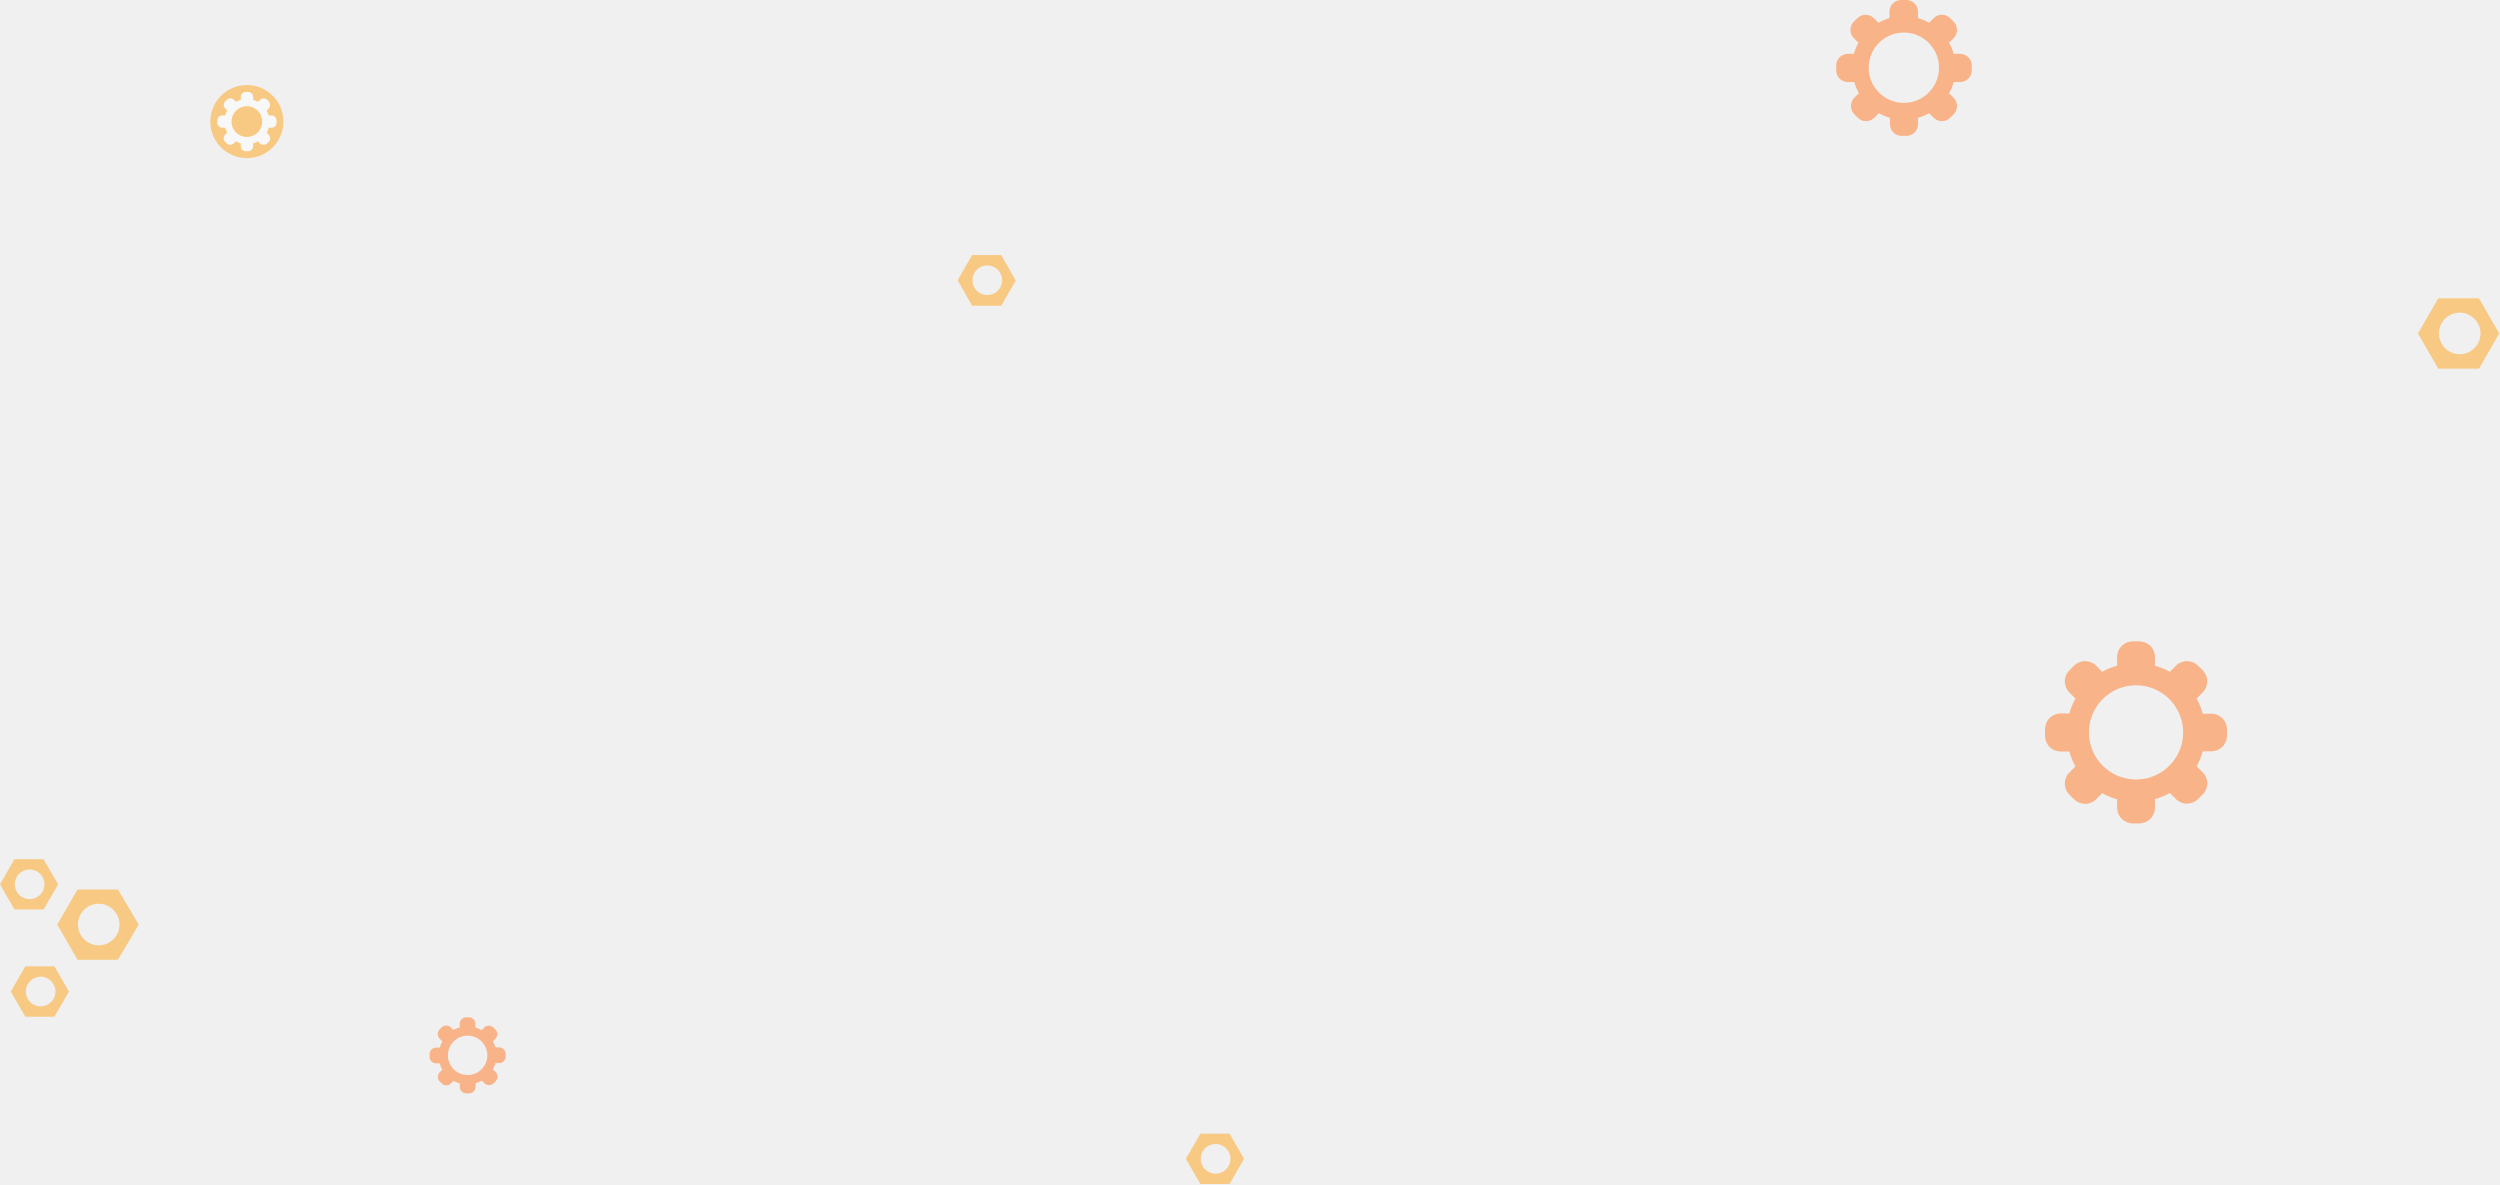
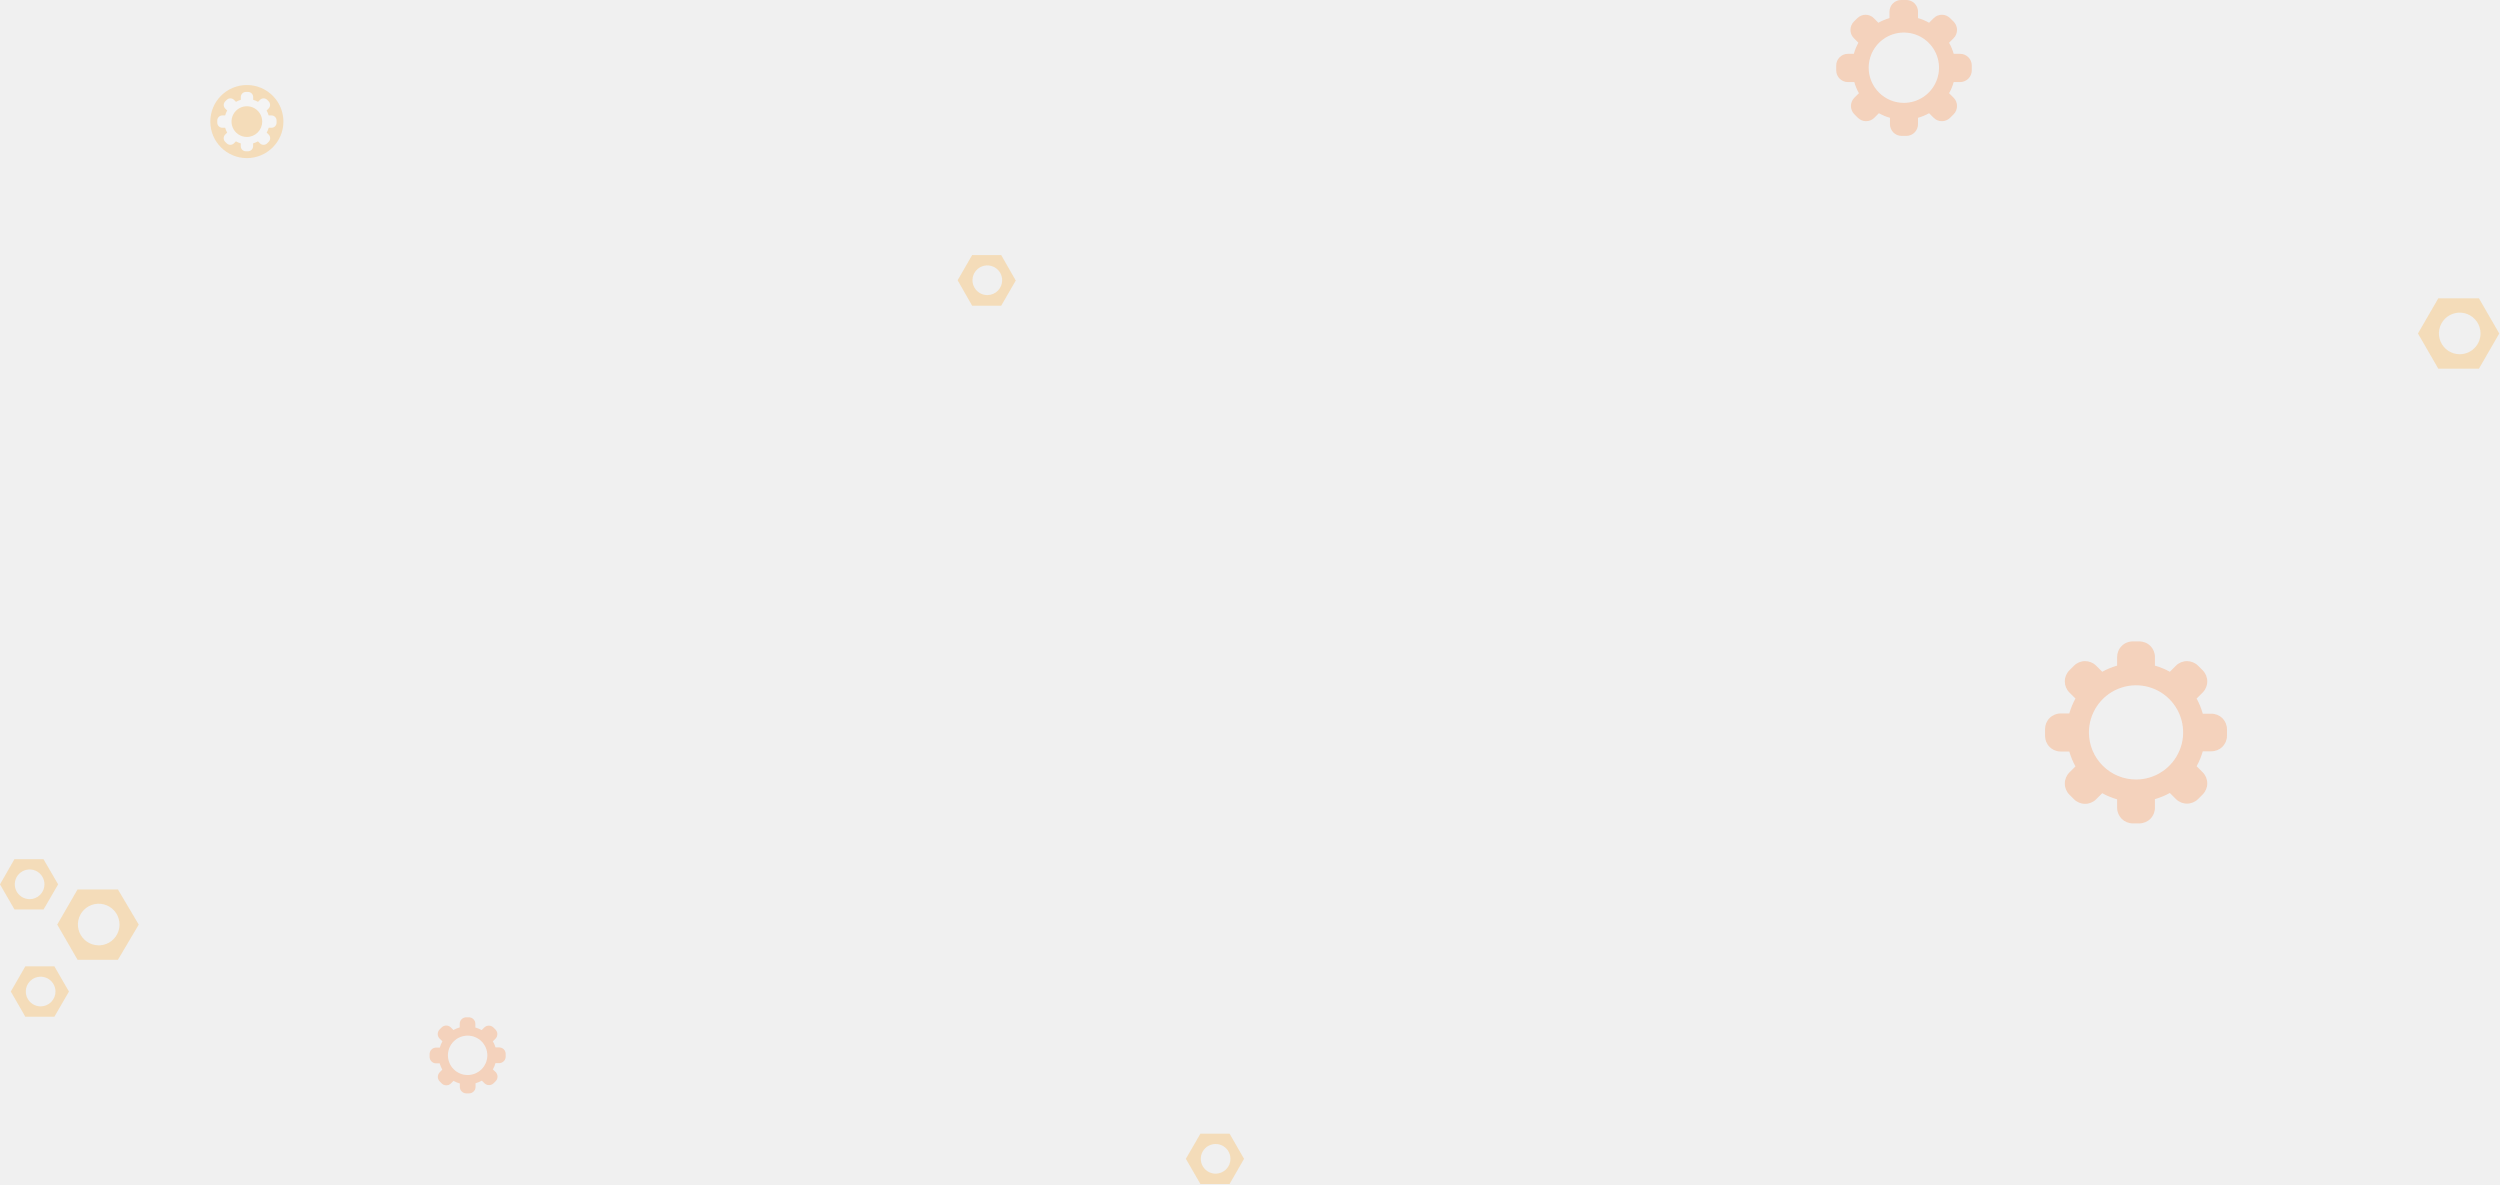
<svg xmlns="http://www.w3.org/2000/svg" width="1676" height="794" viewBox="0 0 1676 794" fill="none">
-   <g opacity="0.5">
+   <g opacity="0.25">
    <path d="M1444.67 541.527V535.733C1448.15 534.742 1451.51 533.359 1454.67 531.611L1458.77 535.705C1460.73 537.656 1463.39 538.751 1466.16 538.751C1468.93 538.751 1471.59 537.656 1473.56 535.705L1476.71 532.558C1478.66 530.591 1479.75 527.933 1479.75 525.163C1479.75 522.392 1478.66 519.734 1476.71 517.768L1472.61 513.673C1474.36 510.508 1475.75 507.153 1476.73 503.674H1482.53C1485.27 503.674 1487.91 502.592 1489.86 500.664C1491.82 498.735 1492.94 496.114 1492.97 493.368V488.911C1492.97 486.141 1491.87 483.484 1489.91 481.525C1487.95 479.566 1485.3 478.466 1482.53 478.466H1476.73C1475.76 474.929 1474.37 471.517 1472.61 468.299L1476.71 464.205C1478.66 462.238 1479.75 459.58 1479.75 456.809C1479.75 454.039 1478.66 451.381 1476.71 449.414L1473.56 446.267C1471.59 444.316 1468.93 443.221 1466.16 443.221C1463.39 443.221 1460.73 444.316 1458.77 446.267L1454.67 450.361C1451.51 448.613 1448.15 447.23 1444.67 446.239V440.445C1444.67 437.675 1443.57 435.018 1441.61 433.059C1439.66 431.101 1437 430 1434.23 430H1429.8C1428.43 429.996 1427.06 430.264 1425.79 430.787C1424.52 431.31 1423.37 432.079 1422.4 433.05C1421.42 434.02 1420.65 435.173 1420.12 436.442C1419.6 437.711 1419.33 439.071 1419.33 440.445V446.239C1415.85 447.227 1412.49 448.61 1409.33 450.361L1405.23 446.267C1403.27 444.316 1400.61 443.221 1397.84 443.221C1395.07 443.221 1392.41 444.316 1390.44 446.267L1387.29 449.414C1385.34 451.381 1384.25 454.039 1384.25 456.809C1384.25 459.58 1385.34 462.238 1387.29 464.205L1391.39 468.299C1389.64 471.464 1388.25 474.819 1387.27 478.299H1381.47C1378.7 478.299 1376.04 479.398 1374.08 481.356C1372.11 483.314 1371.01 485.971 1371 488.744V493.368C1371.01 496.14 1372.11 498.797 1374.08 500.755C1376.04 502.713 1378.7 503.813 1381.47 503.813H1387.27C1388.25 507.292 1389.64 510.648 1391.39 513.812L1387.29 517.907C1385.34 519.874 1384.25 522.532 1384.25 525.302C1384.25 528.072 1385.34 530.73 1387.29 532.697L1390.44 535.845C1392.41 537.796 1395.07 538.89 1397.84 538.89C1400.61 538.89 1403.27 537.796 1405.23 535.845L1409.33 531.75C1412.49 533.502 1415.85 534.885 1419.33 535.873V541.666C1419.36 544.42 1420.48 547.048 1422.44 548.982C1424.4 550.916 1427.05 552 1429.8 552H1434.26C1437.02 551.985 1439.67 550.875 1441.63 548.913C1443.58 546.95 1444.67 544.295 1444.67 541.527ZM1400.41 491C1400.41 484.753 1402.27 478.646 1405.74 473.452C1409.21 468.257 1414.14 464.209 1419.91 461.818C1425.68 459.427 1432.04 458.802 1438.16 460.021C1444.29 461.239 1449.92 464.248 1454.33 468.665C1458.75 473.083 1461.76 478.711 1462.98 484.838C1464.2 490.965 1463.57 497.316 1461.18 503.088C1458.79 508.859 1454.74 513.792 1449.55 517.263C1444.35 520.734 1438.25 522.586 1432 522.586C1423.62 522.586 1415.59 519.258 1409.67 513.335C1403.74 507.411 1400.41 499.377 1400.41 491Z" fill="#FF7620" />
    <path d="M318.808 728.625V726.194C320.282 725.789 321.702 725.207 323.036 724.461L324.749 726.173C325.156 726.58 325.638 726.903 326.17 727.124C326.701 727.344 327.271 727.457 327.847 727.457C328.422 727.457 328.992 727.344 329.523 727.124C330.055 726.903 330.538 726.58 330.944 726.173L332.255 724.863C332.662 724.456 332.985 723.974 333.206 723.443C333.426 722.911 333.54 722.342 333.54 721.766C333.54 721.191 333.426 720.622 333.206 720.09C332.985 719.559 332.662 719.076 332.255 718.67L330.416 716.958C331.165 715.626 331.747 714.206 332.149 712.731H334.644C335.802 712.725 336.909 712.262 337.726 711.442C338.542 710.622 339 709.513 339 708.356V706.538C338.994 705.385 338.534 704.281 337.718 703.466C336.902 702.65 335.798 702.19 334.644 702.184H332.213C331.774 700.753 331.17 699.377 330.416 698.084L332.128 696.372C332.536 695.966 332.859 695.483 333.079 694.952C333.299 694.421 333.413 693.851 333.413 693.276C333.413 692.701 333.299 692.131 333.079 691.6C332.859 691.068 332.536 690.586 332.128 690.179L330.817 688.869C330.411 688.462 329.928 688.139 329.397 687.919C328.865 687.698 328.295 687.585 327.72 687.585C327.144 687.585 326.575 687.698 326.043 687.919C325.512 688.139 325.029 688.462 324.622 688.869L322.91 690.581C321.575 689.836 320.155 689.254 318.681 688.848V686.375C318.681 685.236 318.238 684.142 317.444 683.325C316.651 682.508 315.57 682.033 314.431 682H312.57C311.41 682 310.296 682.461 309.475 683.281C308.655 684.102 308.194 685.215 308.194 686.375V688.784C306.719 689.19 305.3 689.772 303.965 690.518L302.252 688.806C301.846 688.399 301.363 688.076 300.831 687.855C300.3 687.635 299.73 687.521 299.155 687.521C298.579 687.521 298.009 687.635 297.478 687.855C296.946 688.076 296.464 688.399 296.057 688.806L294.746 690.116C294.339 690.522 294.016 691.005 293.795 691.536C293.575 692.068 293.461 692.637 293.461 693.212C293.461 693.788 293.575 694.357 293.795 694.888C294.016 695.42 294.339 695.902 294.746 696.309L296.586 698.084C295.844 699.42 295.262 700.839 294.852 702.311H292.357C291.225 702.316 290.139 702.759 289.327 703.547C288.515 704.335 288.04 705.407 288.001 706.538V708.398C287.987 708.98 288.089 709.558 288.302 710.1C288.514 710.642 288.832 711.136 289.238 711.553C289.643 711.97 290.128 712.302 290.664 712.53C291.199 712.758 291.775 712.876 292.357 712.879H294.788C295.19 714.354 295.773 715.774 296.522 717.106L294.81 718.818C294.402 719.224 294.079 719.707 293.859 720.238C293.638 720.77 293.525 721.339 293.525 721.914C293.525 722.49 293.638 723.059 293.859 723.59C294.079 724.122 294.402 724.604 294.81 725.011L296.12 726.321C296.527 726.728 297.01 727.051 297.541 727.272C298.073 727.492 298.643 727.605 299.218 727.605C299.793 727.605 300.363 727.492 300.895 727.272C301.426 727.051 301.909 726.728 302.316 726.321L304.028 724.609C305.363 725.355 306.783 725.937 308.257 726.342V728.773C308.295 729.897 308.764 730.962 309.567 731.749C310.37 732.537 311.446 732.984 312.57 733H314.431C315.006 733 315.575 732.887 316.106 732.667C316.637 732.447 317.119 732.125 317.526 731.719C317.932 731.312 318.255 730.83 318.475 730.299C318.695 729.768 318.808 729.199 318.808 728.625ZM300.286 707.489C300.286 703.986 301.678 700.626 304.156 698.149C306.635 695.671 309.996 694.28 313.501 694.28C317.005 694.28 320.367 695.671 322.845 698.149C325.323 700.626 326.715 703.986 326.715 707.489C326.715 710.993 325.323 714.353 322.845 716.83C320.367 719.307 317.005 720.699 313.501 720.699C309.996 720.699 306.635 719.307 304.156 716.83C301.678 714.353 300.286 710.993 300.286 707.489Z" fill="#FF7620" />
    <path d="M1285.83 83.29V78.965C1288.42 78.233 1290.92 77.203 1293.27 75.895L1296.34 78.965C1297.8 80.421 1299.78 81.239 1301.85 81.239C1303.91 81.239 1305.9 80.421 1307.36 78.965L1309.73 76.593C1311.18 75.115 1311.99 73.128 1311.99 71.059C1311.99 68.99 1311.18 67.003 1309.73 65.525L1306.66 62.502C1308 60.146 1309.03 57.63 1309.73 55.015H1314.06C1316.13 55.015 1318.11 54.192 1319.58 52.727C1321.05 51.262 1321.87 49.275 1321.87 47.203V43.901C1321.87 41.829 1321.05 39.842 1319.58 38.376C1318.11 36.911 1316.13 36.088 1314.06 36.088H1309.73C1309.02 33.491 1307.99 30.991 1306.66 28.648L1309.73 25.578C1311.18 24.101 1311.99 22.114 1311.99 20.044C1311.99 17.975 1311.18 15.988 1309.73 14.51L1307.36 12.185C1306.64 11.458 1305.78 10.881 1304.83 10.488C1303.89 10.094 1302.87 9.891 1301.85 9.891C1300.82 9.891 1299.81 10.094 1298.86 10.488C1297.92 10.881 1297.06 11.458 1296.34 12.185L1293.27 15.255C1290.92 13.932 1288.42 12.887 1285.83 12.139V7.814C1285.83 5.742 1285 3.755 1283.54 2.29C1282.07 0.824 1280.09 0.001 1278.02 0.001H1274.67C1273.63 -0.017 1272.6 0.171 1271.63 0.555C1270.67 0.94 1269.79 1.512 1269.05 2.24C1268.31 2.967 1267.72 3.834 1267.32 4.792C1266.92 5.749 1266.71 6.776 1266.71 7.814V12.139C1264.12 12.887 1261.63 13.932 1259.27 15.255L1256.21 12.185C1255.48 11.458 1254.62 10.881 1253.68 10.488C1252.73 10.094 1251.72 9.891 1250.69 9.891C1249.67 9.891 1248.66 10.094 1247.71 10.488C1246.76 10.881 1245.91 11.458 1245.18 12.185L1242.81 14.51C1241.36 15.988 1240.55 17.975 1240.55 20.044C1240.55 22.114 1241.36 24.101 1242.81 25.578L1245.88 28.648C1244.57 31.001 1243.54 33.498 1242.81 36.088H1238.81C1237.79 36.088 1236.77 36.29 1235.82 36.683C1234.88 37.075 1234.01 37.651 1233.29 38.376C1232.56 39.102 1231.99 39.963 1231.59 40.911C1231.2 41.859 1231 42.875 1231 43.901V47.203C1231 48.229 1231.2 49.245 1231.59 50.192C1231.99 51.14 1232.56 52.002 1233.29 52.727C1234.01 53.452 1234.88 54.028 1235.82 54.42C1236.77 54.813 1237.79 55.015 1238.81 55.015H1243.14C1243.86 57.623 1244.89 60.137 1246.21 62.502L1243.14 65.525C1241.69 67.003 1240.88 68.99 1240.88 71.059C1240.88 73.128 1241.69 75.115 1243.14 76.593L1245.51 78.965C1246.97 80.421 1248.95 81.239 1251.02 81.239C1253.09 81.239 1255.07 80.421 1256.53 78.965L1259.6 75.895C1261.95 77.203 1264.45 78.233 1267.04 78.965V83.29C1267.04 85.362 1267.86 87.349 1269.33 88.814C1270.79 90.279 1272.78 91.102 1274.85 91.102H1278.2C1280.24 91.054 1282.18 90.209 1283.61 88.749C1285.03 87.289 1285.83 85.33 1285.83 83.29ZM1252.76 45.389C1252.76 40.726 1254.15 36.167 1256.74 32.29C1259.33 28.413 1263.01 25.391 1267.32 23.606C1271.63 21.822 1276.37 21.355 1280.94 22.265C1285.51 23.174 1289.72 25.42 1293.01 28.717C1296.31 32.014 1298.56 36.216 1299.47 40.789C1300.38 45.363 1299.91 50.103 1298.12 54.412C1296.34 58.72 1293.32 62.402 1289.44 64.993C1285.56 67.584 1281 68.966 1276.34 68.966C1270.09 68.966 1264.09 66.482 1259.67 62.061C1255.25 57.639 1252.76 51.642 1252.76 45.389Z" fill="#FF7620" />
    <path d="M79.058 596.275H51.992L38.367 619.853L51.992 643.43H79.058L93.009 619.853L79.058 596.275ZM66.176 633.757C63.417 633.757 60.719 632.939 58.425 631.406C56.131 629.873 54.343 627.694 53.287 625.145C52.231 622.596 51.955 619.791 52.493 617.085C53.031 614.378 54.36 611.892 56.311 609.941C58.262 607.99 60.748 606.662 63.454 606.123C66.16 605.585 68.966 605.861 71.515 606.917C74.064 607.973 76.243 609.761 77.776 612.055C79.309 614.35 80.127 617.047 80.127 619.806C80.127 623.474 78.683 626.995 76.107 629.606C73.531 632.217 70.03 633.709 66.362 633.757H66.176Z" fill="#FFA114" />
    <path d="M29.158 576H9.673L0 592.881L9.719 609.715H29.204L38.97 592.881L29.158 576ZM19.857 602.786C17.887 602.786 15.961 602.201 14.323 601.106C12.686 600.01 11.41 598.453 10.659 596.632C9.907 594.811 9.712 592.807 10.1 590.876C10.488 588.944 11.44 587.171 12.837 585.781C14.233 584.391 16.011 583.447 17.944 583.068C19.878 582.689 21.88 582.893 23.698 583.654C25.515 584.414 27.067 585.697 28.154 587.339C29.242 588.982 29.818 590.911 29.809 592.881C29.809 595.5 28.772 598.012 26.924 599.869C25.077 601.725 22.569 602.774 19.95 602.786H19.857Z" fill="#FFA114" />
    <path d="M36.459 647.847H16.974L7.254 664.728L16.974 681.608H36.459L46.225 664.728L36.459 647.847ZM27.158 674.679C25.194 674.661 23.279 674.062 21.655 672.957C20.03 671.853 18.769 670.292 18.03 668.472C17.291 666.652 17.108 664.654 17.502 662.73C17.896 660.805 18.851 659.041 20.247 657.658C21.642 656.276 23.416 655.337 25.343 654.961C27.271 654.584 29.267 654.787 31.081 655.543C32.894 656.298 34.442 657.574 35.532 659.208C36.621 660.843 37.203 662.763 37.203 664.728C37.203 667.359 36.161 669.883 34.304 671.748C32.448 673.613 29.929 674.667 27.297 674.679H27.158Z" fill="#FFA114" />
    <path d="M824.297 760H804.766L795 776.881L804.766 793.762H824.297L834.017 776.881L824.297 760ZM814.997 786.833C813.026 786.842 811.098 786.266 809.455 785.178C807.812 784.09 806.53 782.539 805.769 780.722C805.009 778.904 804.805 776.902 805.184 774.968C805.563 773.034 806.507 771.257 807.897 769.86C809.287 768.464 811.06 767.512 812.991 767.124C814.923 766.736 816.927 766.93 818.748 767.682C820.569 768.434 822.126 769.71 823.221 771.347C824.317 772.985 824.902 774.911 824.902 776.881C824.902 779.512 823.86 782.036 822.004 783.901C820.147 785.766 817.628 786.82 814.997 786.833Z" fill="#FFA114" />
    <path d="M1661.88 200H1634.63L1621 223.577L1634.63 247.155H1661.88L1675.5 223.577L1661.88 200ZM1649 237.482C1646.24 237.482 1643.54 236.664 1641.24 235.131C1638.95 233.598 1637.16 231.419 1636.11 228.87C1635.05 226.321 1634.77 223.515 1635.31 220.809C1635.85 218.103 1637.18 215.617 1639.13 213.666C1641.08 211.715 1643.57 210.386 1646.27 209.848C1648.98 209.31 1651.78 209.586 1654.33 210.642C1656.88 211.698 1659.06 213.486 1660.6 215.78C1662.13 218.074 1662.95 220.772 1662.95 223.531C1662.95 227.231 1661.48 230.78 1658.86 233.396C1656.24 236.012 1652.7 237.482 1649 237.482Z" fill="#FFA114" />
    <path d="M671.204 171H651.719L642 187.881L651.719 204.948H671.204L680.97 188.067L671.204 171ZM661.904 197.833C659.935 197.833 658.011 197.249 656.375 196.156C654.738 195.062 653.463 193.508 652.709 191.689C651.956 189.871 651.759 187.87 652.143 185.939C652.527 184.009 653.475 182.236 654.867 180.844C656.258 179.452 658.032 178.504 659.962 178.12C661.893 177.736 663.894 177.933 665.712 178.687C667.53 179.44 669.085 180.715 670.178 182.352C671.272 183.989 671.855 185.913 671.855 187.881C671.856 190.504 670.82 193.022 668.974 194.885C667.127 196.749 664.62 197.808 661.997 197.833H661.904Z" fill="#FFA114" />
    <path d="M165.5 106C179.031 106 190 95.031 190 81.5C190 67.969 179.031 57 165.5 57C151.969 57 141 67.969 141 81.5C141 95.031 151.969 106 165.5 106Z" fill="#FFA114" />
    <path d="M181.976 77.383H180.097C179.783 76.242 179.329 75.143 178.744 74.114L180.078 72.742C180.708 72.097 181.061 71.23 181.061 70.328C181.061 69.426 180.708 68.559 180.078 67.914L179.139 66.937C178.498 66.298 177.629 65.939 176.724 65.939C175.819 65.939 174.951 66.298 174.31 66.937L172.976 68.271C171.953 67.686 170.861 67.232 169.726 66.918V65.039C169.721 64.135 169.358 63.271 168.717 62.633C168.077 61.996 167.21 61.639 166.306 61.639H164.859C164.411 61.636 163.967 61.722 163.552 61.892C163.137 62.062 162.76 62.312 162.443 62.628C162.125 62.944 161.873 63.32 161.701 63.733C161.528 64.147 161.44 64.591 161.44 65.039V66.918C160.304 67.232 159.212 67.686 158.19 68.271L156.856 66.937C156.215 66.298 155.346 65.939 154.441 65.939C153.536 65.939 152.668 66.298 152.027 66.937L150.994 67.951C150.361 68.586 150.002 69.443 149.995 70.339C149.988 71.235 150.333 72.098 150.956 72.742L152.29 74.076C151.716 75.122 151.268 76.232 150.956 77.383H149.077C148.174 77.383 147.307 77.741 146.666 78.378C146.025 79.015 145.663 79.88 145.658 80.784V82.231C145.658 82.68 145.746 83.124 145.918 83.539C146.09 83.954 146.342 84.331 146.659 84.648C146.977 84.966 147.354 85.218 147.769 85.39C148.183 85.561 148.628 85.65 149.077 85.65H150.956C151.272 86.782 151.72 87.873 152.29 88.9L150.956 90.234C150.317 90.875 149.958 91.743 149.958 92.649C149.958 93.554 150.317 94.422 150.956 95.063L151.989 96.096C152.63 96.735 153.499 97.094 154.404 97.094C155.309 97.094 156.177 96.735 156.818 96.096L158.152 94.762C159.182 95.331 160.272 95.785 161.402 96.115V97.994C161.402 98.901 161.763 99.771 162.404 100.412C163.045 101.053 163.915 101.413 164.822 101.413H166.269C167.174 101.408 168.041 101.047 168.681 100.406C169.321 99.766 169.683 98.899 169.688 97.994V96.115C170.818 95.785 171.908 95.331 172.938 94.762L174.272 96.096C174.913 96.735 175.782 97.094 176.687 97.094C177.592 97.094 178.46 96.735 179.101 96.096L180.134 95.063C180.764 94.417 181.117 93.551 181.117 92.649C181.117 91.746 180.764 90.88 180.134 90.234L178.782 88.9C179.366 87.877 179.821 86.786 180.134 85.65H182.013C182.461 85.65 182.905 85.561 183.319 85.389C183.733 85.217 184.108 84.965 184.424 84.647C184.74 84.329 184.991 83.952 185.16 83.538C185.33 83.123 185.416 82.679 185.414 82.231V80.784C185.414 80.334 185.325 79.889 185.151 79.474C184.978 79.059 184.724 78.682 184.405 78.366C184.085 78.049 183.705 77.8 183.288 77.631C182.872 77.462 182.425 77.378 181.976 77.383ZM165.479 91.812C163.444 91.809 161.455 91.202 159.764 90.068C158.074 88.935 156.757 87.325 155.981 85.444C155.204 83.562 155.003 81.492 155.402 79.496C155.802 77.5 156.784 75.668 158.224 74.23C159.665 72.791 161.5 71.813 163.496 71.417C165.493 71.021 167.562 71.226 169.443 72.006C171.323 72.786 172.93 74.106 174.06 75.798C175.191 77.491 175.794 79.481 175.794 81.516C175.794 82.87 175.527 84.211 175.009 85.461C174.49 86.711 173.73 87.847 172.772 88.804C171.814 89.76 170.677 90.518 169.425 91.034C168.174 91.55 166.833 91.815 165.479 91.812Z" fill="white" />
  </g>
</svg>
